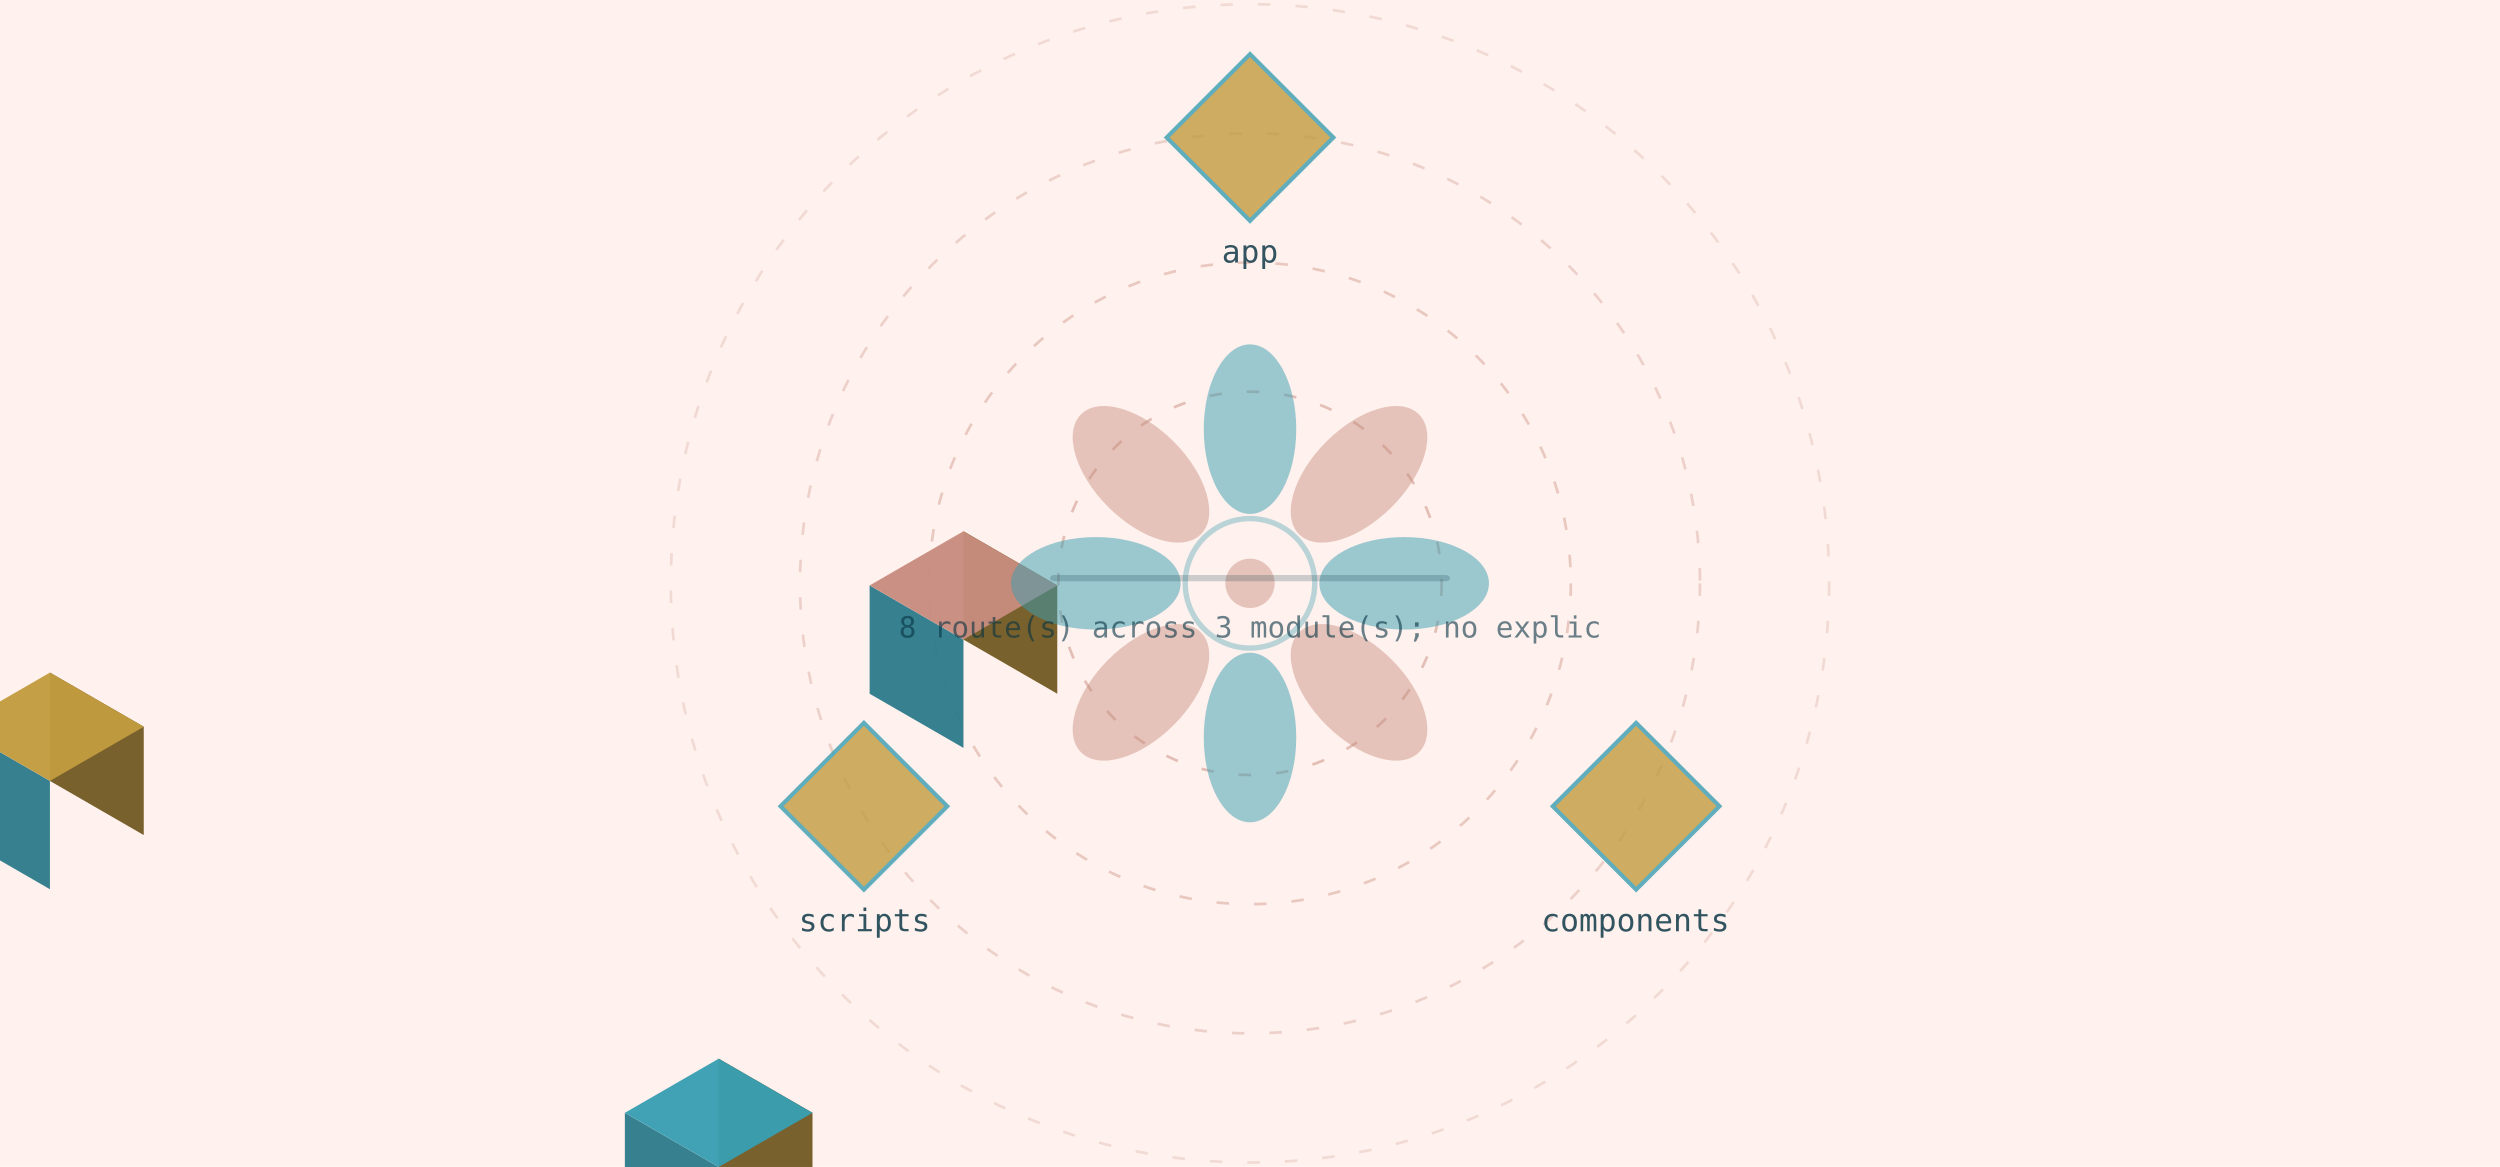
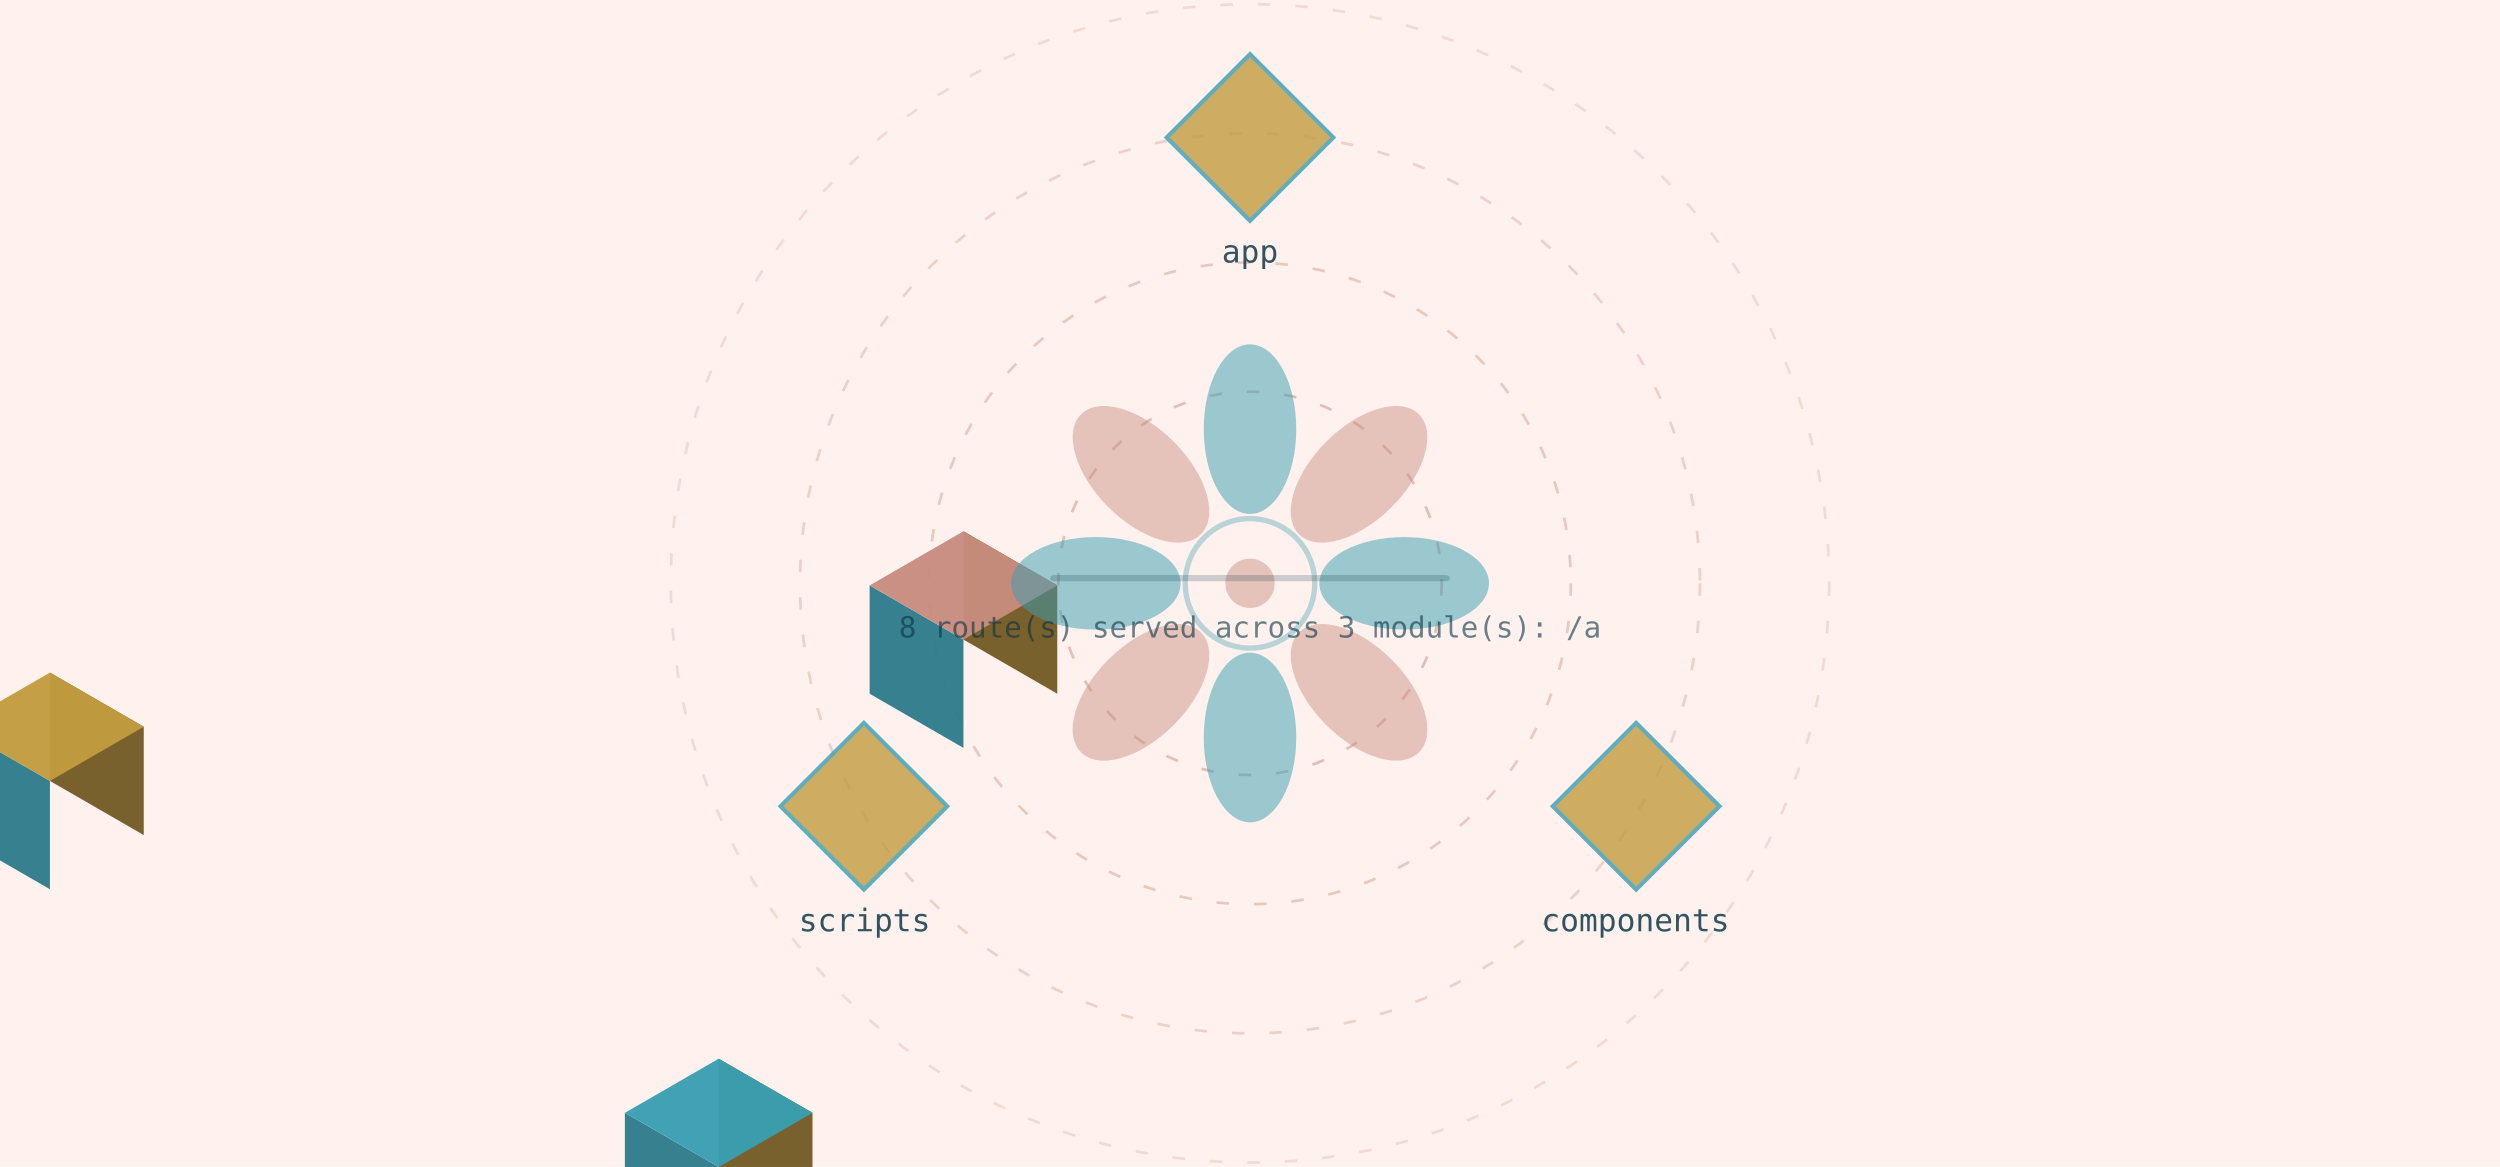
<svg xmlns="http://www.w3.org/2000/svg" viewBox="0 0 1200 560" width="1200" height="560" role="img" aria-label="grokbot-office-website workflow">
  <rect width="1200" height="560" fill="#fff1ed" />
  <defs>
    <linearGradient id="gk" x1="0" y1="0" x2="1" y2="1">
      <stop offset="0%" stop-color="#c78c7e" />
      <stop offset="100%" stop-color="#389eb2" />
    </linearGradient>
  </defs>
  <circle cx="600.00" cy="280.00" r="92.00" fill="none" stroke="rgba(199,140,126,0.500)" stroke-width="1.30" opacity="1.00" stroke-dasharray="6 12" />
  <g>
    <circle cx="600.00" cy="280.00" r="92.00" fill="none" stroke="#c29b3e" stroke-width="2.60" opacity="0.00" />
    <animate attributeName="opacity" values="0;0.85;0" dur="12.6s" begin="0.0s" repeatCount="indefinite" />
  </g>
  <circle cx="600.00" cy="280.00" r="154.00" fill="none" stroke="rgba(199,140,126,0.410)" stroke-width="1.30" opacity="1.00" stroke-dasharray="6 12" />
  <g>
    <circle cx="600.00" cy="280.00" r="154.00" fill="none" stroke="#c29b3e" stroke-width="2.60" opacity="0.00" />
    <animate attributeName="opacity" values="0;0.85;0" dur="12.6s" begin="0.6s" repeatCount="indefinite" />
  </g>
  <circle cx="600.00" cy="280.00" r="216.00" fill="none" stroke="rgba(199,140,126,0.320)" stroke-width="1.30" opacity="1.00" stroke-dasharray="6 12" />
  <g>
    <circle cx="600.00" cy="280.00" r="216.00" fill="none" stroke="#c29b3e" stroke-width="2.60" opacity="0.00" />
    <animate attributeName="opacity" values="0;0.85;0" dur="12.6s" begin="1.2s" repeatCount="indefinite" />
  </g>
  <circle cx="600.00" cy="280.00" r="278.00" fill="none" stroke="rgba(199,140,126,0.230)" stroke-width="1.30" opacity="1.00" stroke-dasharray="6 12" />
  <g>
    <circle cx="600.00" cy="280.00" r="278.00" fill="none" stroke="#c29b3e" stroke-width="2.60" opacity="0.00" />
    <animate attributeName="opacity" values="0;0.85;0" dur="12.6s" begin="1.8s" repeatCount="indefinite" />
  </g>
  <polygon points="462.46,307.00 507.49,333.00 507.49,281.00 462.46,255.00" fill="#715a24" opacity="0.95" />
  <polygon points="417.42,333.00 462.46,359.00 462.46,307.00 417.42,281.00" fill="#2c7b8b" opacity="0.95" />
  <polygon points="462.46,255.00 507.49,281.00 462.46,307.00 417.42,281.00" fill="#c78c7e" opacity="0.95" />
  <text x="600" y="126" font-family="ui-monospace,Menlo,monospace" font-size="15" fill="rgba(6,50,65,0.820)" text-anchor="middle">app</text>
  <g>
    <polygon points="600.00,26.00 640.00,66.00 600.00,106.00 560.00,66.00" fill="#c29b3e" opacity="0.80" stroke="#389eb2" stroke-width="2" />
    <animate attributeName="opacity" values="0.25;1.0;0.25" dur="12.6s" begin="0.0s" repeatCount="indefinite" />
  </g>
  <polygon points="344.96,560.16 390.00,586.16 390.00,534.16 344.96,508.16" fill="#715a24" opacity="0.95" />
  <polygon points="299.93,586.16 344.96,612.16 344.96,560.16 299.93,534.16" fill="#2c7b8b" opacity="0.95" />
  <polygon points="344.96,508.16 390.00,534.16 344.96,560.16 299.93,534.16" fill="#389eb2" opacity="0.95" />
  <text x="785" y="447" font-family="ui-monospace,Menlo,monospace" font-size="15" fill="rgba(6,50,65,0.820)" text-anchor="middle">components</text>
  <g>
    <polygon points="785.33,347.00 825.33,387.00 785.33,427.00 745.33,387.00" fill="#c29b3e" opacity="0.80" stroke="#389eb2" stroke-width="2" />
    <animate attributeName="opacity" values="0.25;1.0;0.25" dur="12.6s" begin="4.2s" repeatCount="indefinite" />
  </g>
  <polygon points="23.96,374.84 69.00,400.84 69.00,348.84 23.96,322.84" fill="#715a24" opacity="0.95" />
  <polygon points="-21.07,400.84 23.96,426.84 23.96,374.84 -21.07,348.84" fill="#2c7b8b" opacity="0.95" />
  <polygon points="23.96,322.84 69.00,348.84 23.96,374.84 -21.07,348.84" fill="#c29b3e" opacity="0.95" />
  <text x="415" y="447" font-family="ui-monospace,Menlo,monospace" font-size="15" fill="rgba(6,50,65,0.820)" text-anchor="middle">scripts</text>
  <g>
    <polygon points="414.67,347.00 454.67,387.00 414.67,427.00 374.67,387.00" fill="#c29b3e" opacity="0.80" stroke="#389eb2" stroke-width="2" />
    <animate attributeName="opacity" values="0.25;1.0;0.25" dur="12.6s" begin="8.4s" repeatCount="indefinite" />
  </g>
  <ellipse cx="600.00" cy="206.00" rx="22.20" ry="40.70" fill="rgba(56,158,178,0.500)" opacity="1.00" transform="rotate(0.0 600.00 206.00)" />
  <ellipse cx="652.33" cy="227.67" rx="22.20" ry="40.70" fill="rgba(199,140,126,0.450)" opacity="1.00" transform="rotate(45.0 652.33 227.67)" />
  <ellipse cx="674.00" cy="280.00" rx="22.20" ry="40.70" fill="rgba(56,158,178,0.500)" opacity="1.00" transform="rotate(90.0 674.00 280.00)" />
  <ellipse cx="652.33" cy="332.33" rx="22.20" ry="40.70" fill="rgba(199,140,126,0.450)" opacity="1.00" transform="rotate(135.0 652.33 332.33)" />
  <ellipse cx="600.00" cy="354.00" rx="22.20" ry="40.70" fill="rgba(56,158,178,0.500)" opacity="1.00" transform="rotate(180.0 600.00 354.00)" />
  <ellipse cx="547.67" cy="332.33" rx="22.20" ry="40.70" fill="rgba(199,140,126,0.450)" opacity="1.00" transform="rotate(225.0 547.67 332.33)" />
  <ellipse cx="526.00" cy="280.00" rx="22.20" ry="40.70" fill="rgba(56,158,178,0.500)" opacity="1.00" transform="rotate(270.0 526.00 280.00)" />
  <ellipse cx="547.67" cy="227.67" rx="22.20" ry="40.70" fill="rgba(199,140,126,0.450)" opacity="1.00" transform="rotate(315.0 547.67 227.67)" />
  <circle cx="600.00" cy="280.00" r="31.08" fill="none" stroke="rgba(56,158,178,0.500)" stroke-width="2.59" opacity="0.70" />
  <circle cx="600.00" cy="280.00" r="11.84" fill="rgba(199,140,126,0.450)" opacity="1.00" />
  <rect x="504.00" y="276.00" width="192.00" height="3.00" rx="2.00" fill="rgba(6,50,65,0.200)" opacity="1.00" />
-   <text x="600" y="306" font-family="ui-monospace,Menlo,monospace" font-size="14" fill="rgba(6,50,65,0.600)" text-anchor="middle">8 route(s) across 3 module(s); no explic</text>
+   <text x="600" y="306" font-family="ui-monospace,Menlo,monospace" font-size="14" fill="rgba(6,50,65,0.600)" text-anchor="middle">8 route(s) served across 3 module(s): /a</text>
</svg>
